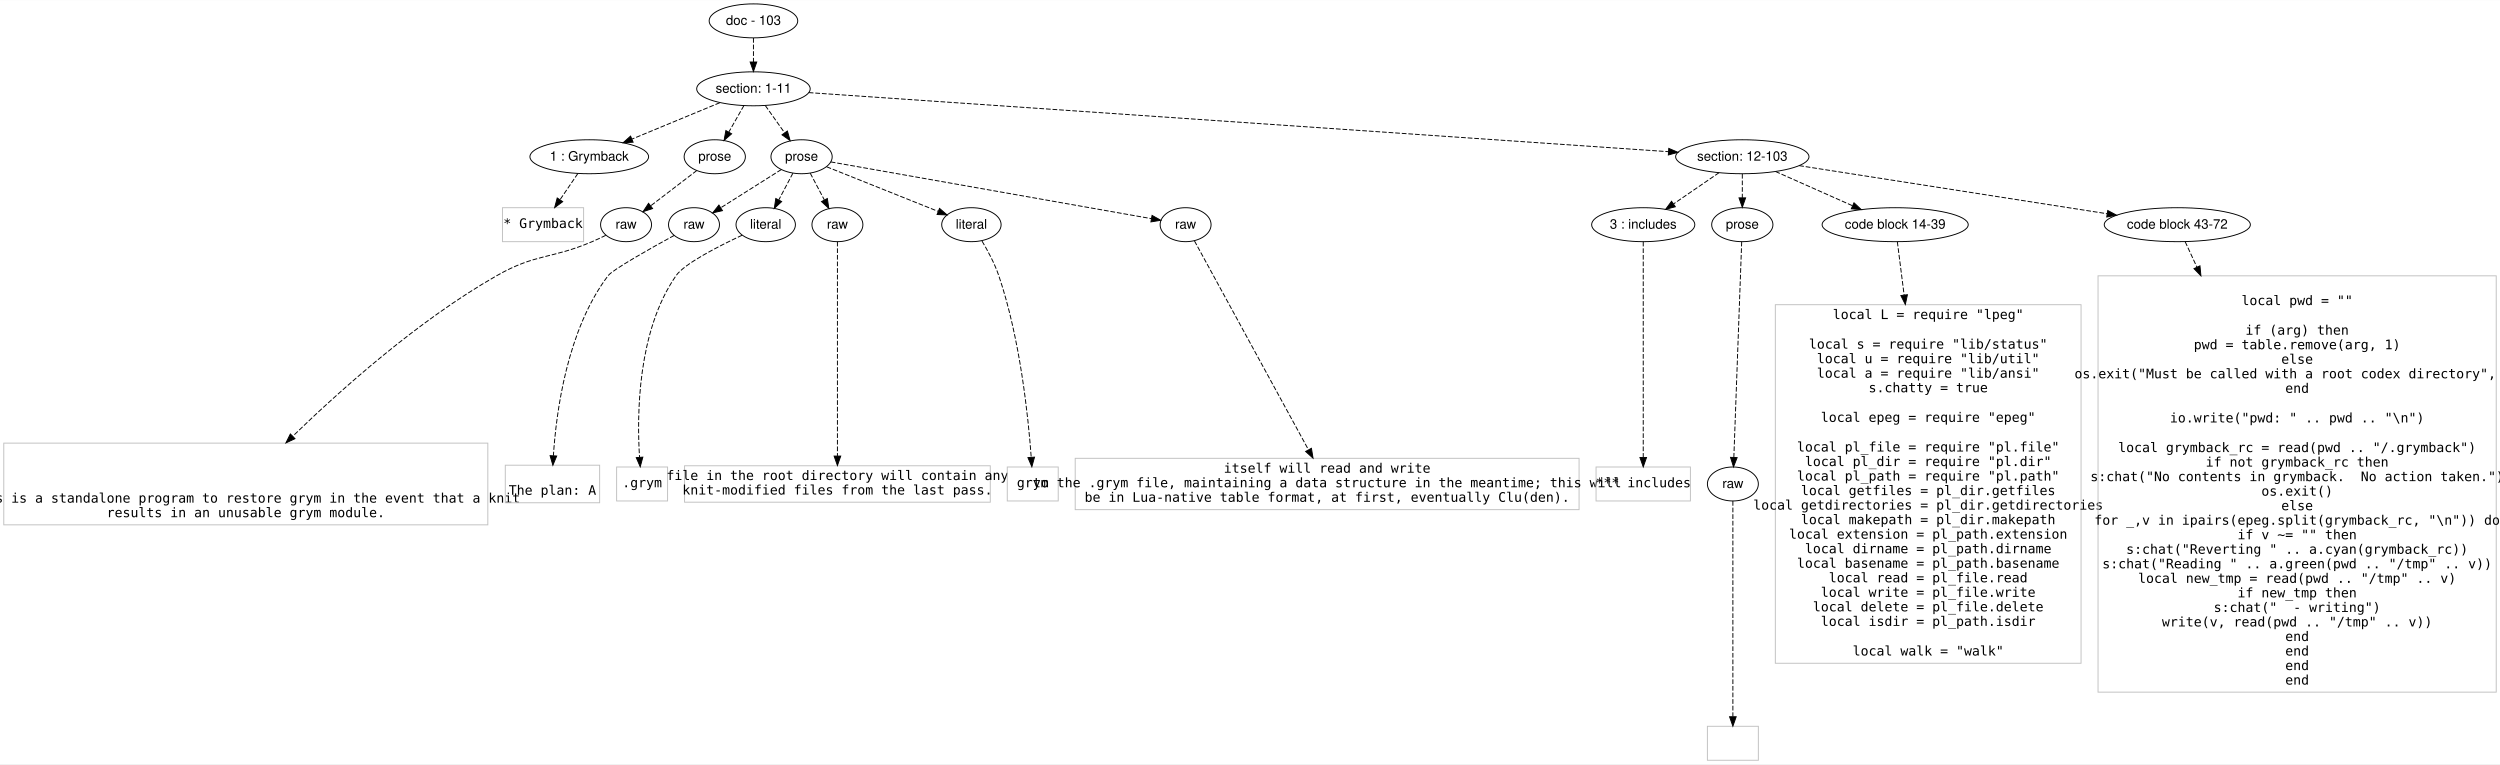
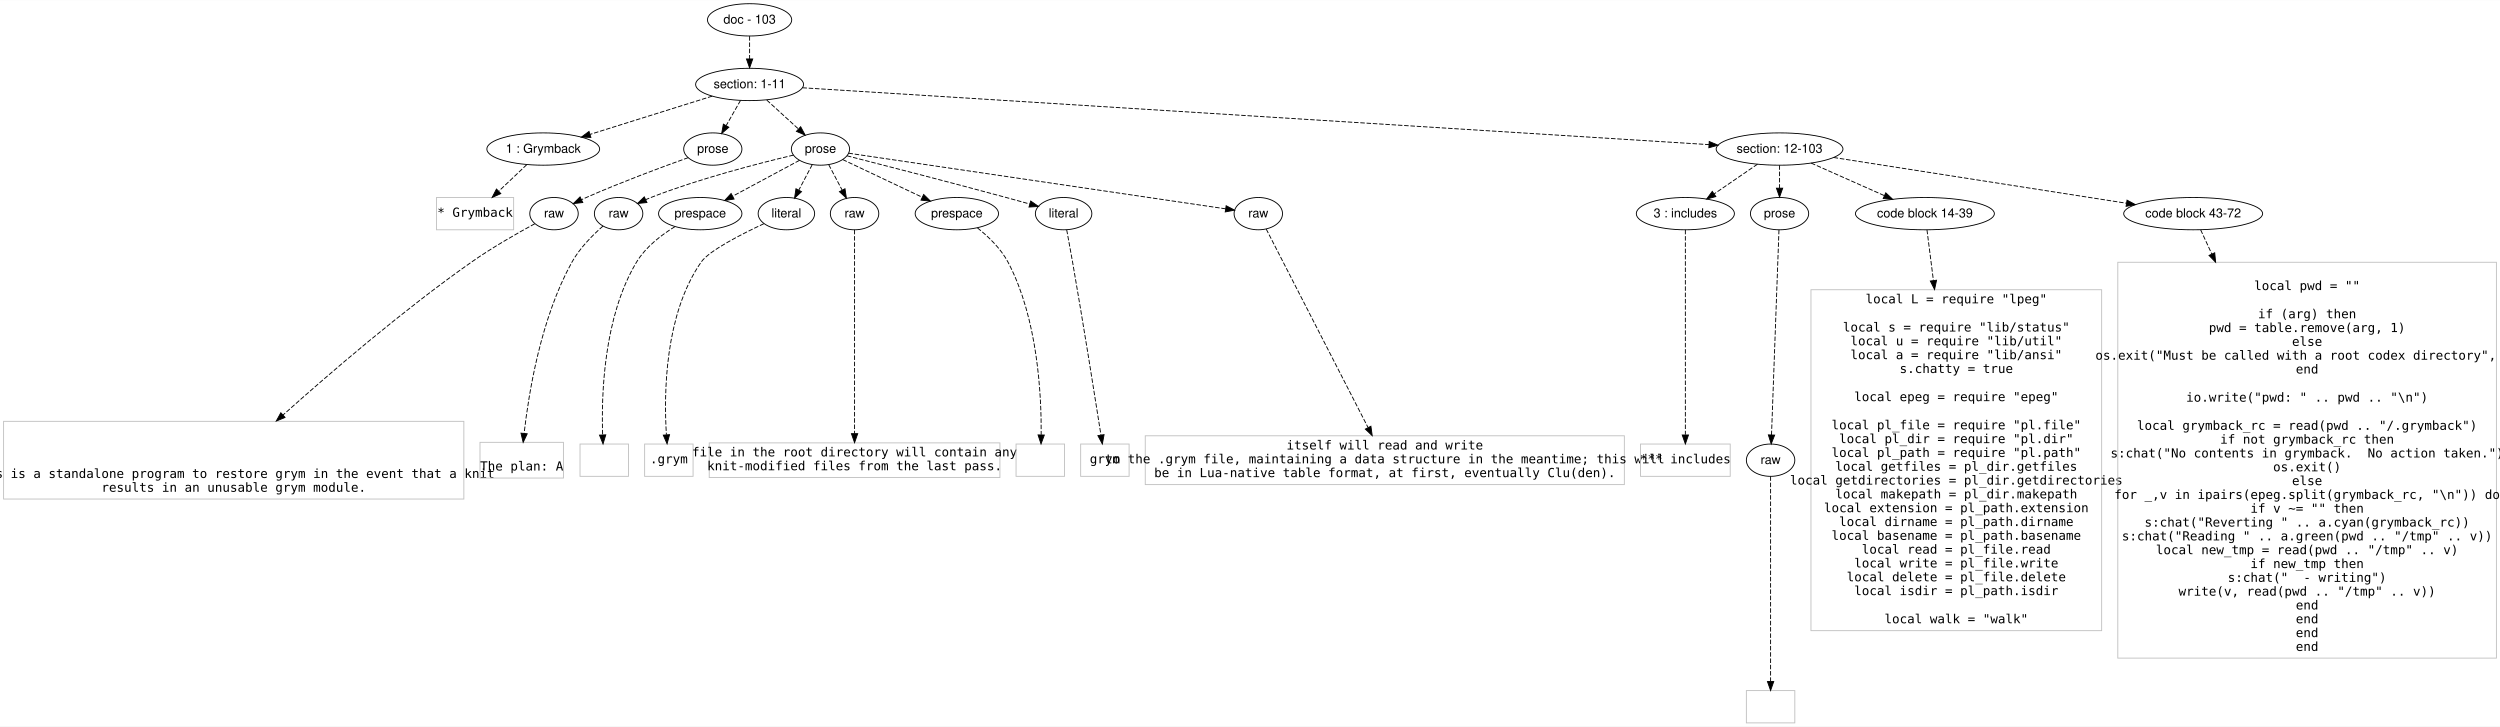
- <svg xmlns="http://www.w3.org/2000/svg" width="2650pt" height="810pt" viewBox="0.00 0.00 2649.50 809.60">
+ <svg xmlns="http://www.w3.org/2000/svg" width="2787pt" height="810pt" viewBox="0.00 0.00 2786.50 809.60">
  <g id="graph0" class="graph" transform="scale(1 1) rotate(0) translate(4 805.6007)">
-     <polygon fill="#ffffff" stroke="transparent" points="-4,4 -4,-805.601 2645.5,-805.601 2645.5,4 -4,4" />
+     <polygon fill="#ffffff" stroke="transparent" points="-4,4 -4,-805.601 2782.5,-805.601 2782.5,4 -4,4" />
    <g id="node1" class="node">
-       <ellipse fill="none" stroke="#000000" cx="794.5" cy="-783.601" rx="46.958" ry="18" />
-       <text text-anchor="middle" x="794.5" y="-779.401" font-family="Helvetica,sans-Serif" font-size="14.00" fill="#000000">doc - 103</text>
+       <ellipse fill="none" stroke="#000000" cx="831.5" cy="-783.601" rx="46.958" ry="18" />
+       <text text-anchor="middle" x="831.5" y="-779.401" font-family="Helvetica,sans-Serif" font-size="14.00" fill="#000000">doc - 103</text>
    </g>
    <g id="node2" class="node">
-       <ellipse fill="none" stroke="#000000" cx="794.5" cy="-711.601" rx="60.178" ry="18" />
-       <text text-anchor="middle" x="794.5" y="-707.401" font-family="Helvetica,sans-Serif" font-size="14.00" fill="#000000">section: 1-11</text>
+       <ellipse fill="none" stroke="#000000" cx="831.5" cy="-711.601" rx="60.178" ry="18" />
+       <text text-anchor="middle" x="831.5" y="-707.401" font-family="Helvetica,sans-Serif" font-size="14.00" fill="#000000">section: 1-11</text>
    </g>
    <g id="edge1" class="edge">
-       <path fill="none" stroke="#000000" stroke-dasharray="5,2" d="M794.5,-765.432C794.5,-757.732 794.5,-748.575 794.5,-740.017" />
-       <polygon fill="#000000" stroke="#000000" points="798,-740.014 794.5,-730.014 791,-740.014 798,-740.014" />
+       <path fill="none" stroke="#000000" stroke-dasharray="5,2" d="M831.5,-765.432C831.5,-757.732 831.5,-748.575 831.5,-740.017" />
+       <polygon fill="#000000" stroke="#000000" points="835,-740.014 831.5,-730.014 828,-740.014 835,-740.014" />
    </g>
    <g id="node3" class="node">
-       <ellipse fill="none" stroke="#000000" cx="620.5" cy="-639.601" rx="62.877" ry="18" />
-       <text text-anchor="middle" x="620.5" y="-635.401" font-family="Helvetica,sans-Serif" font-size="14.00" fill="#000000">1 : Grymback</text>
+       <ellipse fill="none" stroke="#000000" cx="601.5" cy="-639.601" rx="62.877" ry="18" />
+       <text text-anchor="middle" x="601.5" y="-635.401" font-family="Helvetica,sans-Serif" font-size="14.00" fill="#000000">1 : Grymback</text>
    </g>
    <g id="edge2" class="edge">
-       <path fill="none" stroke="#000000" stroke-dasharray="5,2" d="M758.869,-696.857C731.981,-685.731 694.895,-670.385 665.885,-658.381" />
-       <polygon fill="#000000" stroke="#000000" points="666.961,-655.038 656.382,-654.449 664.284,-661.506 666.961,-655.038" />
+       <path fill="none" stroke="#000000" stroke-dasharray="5,2" d="M789.849,-698.562C751.618,-686.594 694.827,-668.816 653.605,-655.912" />
+       <polygon fill="#000000" stroke="#000000" points="654.598,-652.555 644.009,-652.908 652.507,-659.236 654.598,-652.555" />
    </g>
    <g id="node4" class="node">
-       <ellipse fill="none" stroke="#000000" cx="753.5" cy="-639.601" rx="32.459" ry="18" />
-       <text text-anchor="middle" x="753.5" y="-635.401" font-family="Helvetica,sans-Serif" font-size="14.00" fill="#000000">prose</text>
+       <ellipse fill="none" stroke="#000000" cx="790.5" cy="-639.601" rx="32.459" ry="18" />
+       <text text-anchor="middle" x="790.5" y="-635.401" font-family="Helvetica,sans-Serif" font-size="14.00" fill="#000000">prose</text>
    </g>
    <g id="edge3" class="edge">
-       <path fill="none" stroke="#000000" stroke-dasharray="5,2" d="M784.365,-693.803C779.563,-685.37 773.731,-675.129 768.436,-665.83" />
-       <polygon fill="#000000" stroke="#000000" points="771.367,-663.903 763.377,-656.945 765.284,-667.367 771.367,-663.903" />
+       <path fill="none" stroke="#000000" stroke-dasharray="5,2" d="M821.365,-693.803C816.563,-685.37 810.731,-675.129 805.436,-665.83" />
+       <polygon fill="#000000" stroke="#000000" points="808.367,-663.903 800.377,-656.945 802.284,-667.367 808.367,-663.903" />
    </g>
    <g id="node5" class="node">
-       <ellipse fill="none" stroke="#000000" cx="845.5" cy="-639.601" rx="32.459" ry="18" />
-       <text text-anchor="middle" x="845.5" y="-635.401" font-family="Helvetica,sans-Serif" font-size="14.00" fill="#000000">prose</text>
+       <ellipse fill="none" stroke="#000000" cx="910.5" cy="-639.601" rx="32.459" ry="18" />
+       <text text-anchor="middle" x="910.5" y="-635.401" font-family="Helvetica,sans-Serif" font-size="14.00" fill="#000000">prose</text>
    </g>
    <g id="edge4" class="edge">
-       <path fill="none" stroke="#000000" stroke-dasharray="5,2" d="M807.107,-693.803C813.25,-685.131 820.747,-674.546 827.481,-665.04" />
-       <polygon fill="#000000" stroke="#000000" points="830.465,-666.881 833.389,-656.698 824.753,-662.835 830.465,-666.881" />
+       <path fill="none" stroke="#000000" stroke-dasharray="5,2" d="M850.624,-694.172C861.235,-684.5 874.548,-672.367 885.924,-661.999" />
+       <polygon fill="#000000" stroke="#000000" points="888.401,-664.477 893.434,-655.154 883.686,-659.304 888.401,-664.477" />
    </g>
    <g id="node6" class="node">
-       <ellipse fill="none" stroke="#000000" cx="1842.5" cy="-639.601" rx="70.655" ry="18" />
-       <text text-anchor="middle" x="1842.5" y="-635.401" font-family="Helvetica,sans-Serif" font-size="14.00" fill="#000000">section: 12-103</text>
+       <ellipse fill="none" stroke="#000000" cx="1979.5" cy="-639.601" rx="70.655" ry="18" />
+       <text text-anchor="middle" x="1979.5" y="-635.401" font-family="Helvetica,sans-Serif" font-size="14.00" fill="#000000">section: 12-103</text>
    </g>
    <g id="edge5" class="edge">
-       <path fill="none" stroke="#000000" stroke-dasharray="5,2" d="M853.091,-707.575C1030.618,-695.379 1562.714,-658.823 1764.103,-644.987" />
-       <polygon fill="#000000" stroke="#000000" points="1764.568,-648.463 1774.304,-644.286 1764.088,-641.48 1764.568,-648.463" />
+       <path fill="none" stroke="#000000" stroke-dasharray="5,2" d="M890.405,-707.906C1081.462,-695.924 1684.089,-658.128 1900.857,-644.533" />
+       <polygon fill="#000000" stroke="#000000" points="1901.123,-648.023 1910.884,-643.904 1900.685,-641.037 1901.123,-648.023" />
    </g>
    <g id="node7" class="node">
-       <polygon fill="none" stroke="#c0c0c0" points="614.5,-585.601 528.5,-585.601 528.5,-549.601 614.5,-549.601 614.5,-585.601" />
-       <text text-anchor="middle" x="571.5" y="-564.101" font-family="Inconsolata" font-size="14.00" fill="#000000">* Grymback</text>
+       <polygon fill="none" stroke="#c0c0c0" points="568.5,-585.601 482.5,-585.601 482.5,-549.601 568.5,-549.601 568.5,-585.601" />
+       <text text-anchor="middle" x="525.5" y="-564.101" font-family="Inconsolata" font-size="14.00" fill="#000000">* Grymback</text>
    </g>
    <g id="edge6" class="edge">
-       <path fill="none" stroke="#000000" stroke-dasharray="5,2" d="M608.388,-621.803C602.718,-613.472 595.847,-603.376 589.579,-594.166" />
-       <polygon fill="#000000" stroke="#000000" points="592.333,-591.992 583.813,-585.694 586.546,-595.93 592.333,-591.992" />
+       <path fill="none" stroke="#000000" stroke-dasharray="5,2" d="M583.102,-622.172C573.791,-613.35 562.316,-602.479 552.066,-592.768" />
+       <polygon fill="#000000" stroke="#000000" points="554.188,-589.958 544.522,-585.621 549.374,-595.04 554.188,-589.958" />
    </g>
    <g id="node8" class="node">
-       <ellipse fill="none" stroke="#000000" cx="659.5" cy="-567.601" rx="27" ry="18" />
-       <text text-anchor="middle" x="659.5" y="-563.401" font-family="Helvetica,sans-Serif" font-size="14.00" fill="#000000">raw</text>
+       <ellipse fill="none" stroke="#000000" cx="613.5" cy="-567.601" rx="27" ry="18" />
+       <text text-anchor="middle" x="613.5" y="-563.401" font-family="Helvetica,sans-Serif" font-size="14.00" fill="#000000">raw</text>
    </g>
    <g id="edge7" class="edge">
-       <path fill="none" stroke="#000000" stroke-dasharray="5,2" d="M734.478,-625.03C720.446,-614.283 701.183,-599.528 685.696,-587.665" />
-       <polygon fill="#000000" stroke="#000000" points="687.604,-584.719 677.537,-581.417 683.348,-590.276 687.604,-584.719" />
+       <path fill="none" stroke="#000000" stroke-dasharray="5,2" d="M763.15,-630.026C734.506,-619.79 688.366,-602.711 649.5,-585.601 647.725,-584.819 645.912,-583.996 644.09,-583.149" />
+       <polygon fill="#000000" stroke="#000000" points="645.568,-579.976 635.039,-578.799 642.536,-586.285 645.568,-579.976" />
    </g>
    <g id="node10" class="node">
-       <ellipse fill="none" stroke="#000000" cx="731.5" cy="-567.601" rx="27" ry="18" />
-       <text text-anchor="middle" x="731.5" y="-563.401" font-family="Helvetica,sans-Serif" font-size="14.00" fill="#000000">raw</text>
+       <ellipse fill="none" stroke="#000000" cx="685.5" cy="-567.601" rx="27" ry="18" />
+       <text text-anchor="middle" x="685.5" y="-563.401" font-family="Helvetica,sans-Serif" font-size="14.00" fill="#000000">raw</text>
    </g>
    <g id="edge9" class="edge">
-       <path fill="none" stroke="#000000" stroke-dasharray="5,2" d="M824.058,-626.058C805.936,-614.613 779.83,-598.125 759.96,-585.576" />
-       <polygon fill="#000000" stroke="#000000" points="761.644,-582.5 751.321,-580.119 757.907,-588.418 761.644,-582.5" />
+       <path fill="none" stroke="#000000" stroke-dasharray="5,2" d="M880.476,-632.847C842.716,-623.941 776.203,-606.879 721.5,-585.601 719.644,-584.879 717.755,-584.095 715.864,-583.271" />
+       <polygon fill="#000000" stroke="#000000" points="717.068,-579.971 706.525,-578.928 714.116,-586.318 717.068,-579.971" />
    </g>
    <g id="node11" class="node">
-       <ellipse fill="none" stroke="#000000" cx="807.5" cy="-567.601" rx="31.481" ry="18" />
-       <text text-anchor="middle" x="807.5" y="-563.401" font-family="Helvetica,sans-Serif" font-size="14.00" fill="#000000">literal</text>
+       <ellipse fill="none" stroke="#000000" cx="776.5" cy="-567.601" rx="46.474" ry="18" />
+       <text text-anchor="middle" x="776.5" y="-563.401" font-family="Helvetica,sans-Serif" font-size="14.00" fill="#000000">prespace</text>
    </g>
    <g id="edge10" class="edge">
-       <path fill="none" stroke="#000000" stroke-dasharray="5,2" d="M836.301,-622.172C831.82,-613.681 826.338,-603.294 821.363,-593.868" />
-       <polygon fill="#000000" stroke="#000000" points="824.377,-592.08 816.614,-584.869 818.186,-595.347 824.377,-592.08" />
+       <path fill="none" stroke="#000000" stroke-dasharray="5,2" d="M887.159,-627.059C866.638,-616.033 836.438,-599.807 812.77,-587.089" />
+       <polygon fill="#000000" stroke="#000000" points="814.193,-583.881 803.728,-582.231 810.88,-590.047 814.193,-583.881" />
    </g>
    <g id="node12" class="node">
-       <ellipse fill="none" stroke="#000000" cx="883.5" cy="-567.601" rx="27" ry="18" />
-       <text text-anchor="middle" x="883.5" y="-563.401" font-family="Helvetica,sans-Serif" font-size="14.00" fill="#000000">raw</text>
+       <ellipse fill="none" stroke="#000000" cx="872.5" cy="-567.601" rx="31.481" ry="18" />
+       <text text-anchor="middle" x="872.5" y="-563.401" font-family="Helvetica,sans-Serif" font-size="14.00" fill="#000000">literal</text>
    </g>
    <g id="edge11" class="edge">
-       <path fill="none" stroke="#000000" stroke-dasharray="5,2" d="M854.699,-622.172C859.18,-613.681 864.662,-603.294 869.637,-593.868" />
-       <polygon fill="#000000" stroke="#000000" points="872.814,-595.347 874.386,-584.869 866.623,-592.08 872.814,-595.347" />
+       <path fill="none" stroke="#000000" stroke-dasharray="5,2" d="M901.301,-622.172C896.82,-613.681 891.338,-603.294 886.363,-593.868" />
+       <polygon fill="#000000" stroke="#000000" points="889.377,-592.08 881.614,-584.869 883.186,-595.347 889.377,-592.08" />
    </g>
    <g id="node13" class="node">
-       <ellipse fill="none" stroke="#000000" cx="1025.5" cy="-567.601" rx="31.481" ry="18" />
-       <text text-anchor="middle" x="1025.5" y="-563.401" font-family="Helvetica,sans-Serif" font-size="14.00" fill="#000000">literal</text>
+       <ellipse fill="none" stroke="#000000" cx="948.5" cy="-567.601" rx="27" ry="18" />
+       <text text-anchor="middle" x="948.5" y="-563.401" font-family="Helvetica,sans-Serif" font-size="14.00" fill="#000000">raw</text>
    </g>
    <g id="edge12" class="edge">
-       <path fill="none" stroke="#000000" stroke-dasharray="5,2" d="M872.06,-628.977C903.301,-616.48 955.293,-595.683 989.978,-581.809" />
-       <polygon fill="#000000" stroke="#000000" points="991.722,-584.881 999.707,-577.918 989.123,-578.382 991.722,-584.881" />
+       <path fill="none" stroke="#000000" stroke-dasharray="5,2" d="M919.699,-622.172C924.18,-613.681 929.662,-603.294 934.637,-593.868" />
+       <polygon fill="#000000" stroke="#000000" points="937.814,-595.347 939.386,-584.869 931.623,-592.08 937.814,-595.347" />
    </g>
    <g id="node14" class="node">
-       <ellipse fill="none" stroke="#000000" cx="1252.5" cy="-567.601" rx="27" ry="18" />
-       <text text-anchor="middle" x="1252.5" y="-563.401" font-family="Helvetica,sans-Serif" font-size="14.00" fill="#000000">raw</text>
+       <ellipse fill="none" stroke="#000000" cx="1062.5" cy="-567.601" rx="46.474" ry="18" />
+       <text text-anchor="middle" x="1062.5" y="-563.401" font-family="Helvetica,sans-Serif" font-size="14.00" fill="#000000">prespace</text>
    </g>
    <g id="edge13" class="edge">
-       <path fill="none" stroke="#000000" stroke-dasharray="5,2" d="M876.425,-634.13C950.369,-621.049 1137.117,-588.013 1216.211,-574.02" />
-       <polygon fill="#000000" stroke="#000000" points="1216.956,-577.443 1226.193,-572.255 1215.736,-570.55 1216.956,-577.443" />
-     </g>
-     <g id="node20" class="node">
-       <ellipse fill="none" stroke="#000000" cx="1737.5" cy="-567.601" rx="54.685" ry="18" />
-       <text text-anchor="middle" x="1737.5" y="-563.401" font-family="Helvetica,sans-Serif" font-size="14.00" fill="#000000">3 : includes</text>
-     </g>
-     <g id="edge19" class="edge">
-       <path fill="none" stroke="#000000" stroke-dasharray="5,2" d="M1817.882,-622.72C1803.46,-612.83 1785.082,-600.229 1769.541,-589.571" />
-       <polygon fill="#000000" stroke="#000000" points="1771.468,-586.649 1761.241,-583.88 1767.509,-592.422 1771.468,-586.649" />
-     </g>
-     <g id="node21" class="node">
-       <ellipse fill="none" stroke="#000000" cx="1842.5" cy="-567.601" rx="32.459" ry="18" />
-       <text text-anchor="middle" x="1842.5" y="-563.401" font-family="Helvetica,sans-Serif" font-size="14.00" fill="#000000">prose</text>
-     </g>
-     <g id="edge20" class="edge">
-       <path fill="none" stroke="#000000" stroke-dasharray="5,2" d="M1842.5,-621.432C1842.5,-613.732 1842.5,-604.575 1842.5,-596.017" />
-       <polygon fill="#000000" stroke="#000000" points="1846,-596.014 1842.5,-586.014 1839,-596.014 1846,-596.014" />
-     </g>
-     <g id="node22" class="node">
-       <ellipse fill="none" stroke="#000000" cx="2004.5" cy="-567.601" rx="77.421" ry="18" />
-       <text text-anchor="middle" x="2004.5" y="-563.401" font-family="Helvetica,sans-Serif" font-size="14.00" fill="#000000">code block 14-39</text>
-     </g>
-     <g id="edge21" class="edge">
-       <path fill="none" stroke="#000000" stroke-dasharray="5,2" d="M1877.652,-623.978C1901.604,-613.332 1933.531,-599.142 1959.362,-587.662" />
-       <polygon fill="#000000" stroke="#000000" points="1960.86,-590.826 1968.577,-583.567 1958.017,-584.43 1960.86,-590.826" />
-     </g>
-     <g id="node23" class="node">
-       <ellipse fill="none" stroke="#000000" cx="2303.5" cy="-567.601" rx="77.421" ry="18" />
-       <text text-anchor="middle" x="2303.5" y="-563.401" font-family="Helvetica,sans-Serif" font-size="14.00" fill="#000000">code block 43-72</text>
-     </g>
-     <g id="edge22" class="edge">
-       <path fill="none" stroke="#000000" stroke-dasharray="5,2" d="M1902.768,-630.188C1986.632,-617.09 2138.425,-593.383 2229.194,-579.206" />
-       <polygon fill="#000000" stroke="#000000" points="2229.798,-582.654 2239.138,-577.653 2228.718,-575.738 2229.798,-582.654" />
+       <path fill="none" stroke="#000000" stroke-dasharray="5,2" d="M935.26,-627.872C959.294,-616.488 996.125,-599.041 1023.988,-585.843" />
+       <polygon fill="#000000" stroke="#000000" points="1025.523,-588.989 1033.062,-581.545 1022.526,-582.663 1025.523,-588.989" />
+     </g>
+     <g id="node15" class="node">
+       <ellipse fill="none" stroke="#000000" cx="1181.5" cy="-567.601" rx="31.481" ry="18" />
+       <text text-anchor="middle" x="1181.5" y="-563.401" font-family="Helvetica,sans-Serif" font-size="14.00" fill="#000000">literal</text>
+     </g>
+     <g id="edge14" class="edge">
+       <path fill="none" stroke="#000000" stroke-dasharray="5,2" d="M940.027,-632.086C980.229,-621.812 1054.409,-602.7 1117.5,-585.601 1125.987,-583.3 1135.092,-580.775 1143.694,-578.362" />
+       <polygon fill="#000000" stroke="#000000" points="1144.817,-581.682 1153.494,-575.602 1142.919,-574.944 1144.817,-581.682" />
+     </g>
+     <g id="node16" class="node">
+       <ellipse fill="none" stroke="#000000" cx="1398.5" cy="-567.601" rx="27" ry="18" />
+       <text text-anchor="middle" x="1398.5" y="-563.401" font-family="Helvetica,sans-Serif" font-size="14.00" fill="#000000">raw</text>
+     </g>
+     <g id="edge15" class="edge">
+       <path fill="none" stroke="#000000" stroke-dasharray="5,2" d="M941.769,-634.987C1028.16,-622.241 1269.804,-586.589 1362.066,-572.976" />
+       <polygon fill="#000000" stroke="#000000" points="1362.668,-576.425 1372.05,-571.503 1361.646,-569.5 1362.668,-576.425" />
+     </g>
+     <g id="node24" class="node">
+       <ellipse fill="none" stroke="#000000" cx="1874.5" cy="-567.601" rx="54.685" ry="18" />
+       <text text-anchor="middle" x="1874.5" y="-563.401" font-family="Helvetica,sans-Serif" font-size="14.00" fill="#000000">3 : includes</text>
+     </g>
+     <g id="edge23" class="edge">
+       <path fill="none" stroke="#000000" stroke-dasharray="5,2" d="M1954.882,-622.72C1940.46,-612.83 1922.082,-600.229 1906.541,-589.571" />
+       <polygon fill="#000000" stroke="#000000" points="1908.468,-586.649 1898.241,-583.88 1904.509,-592.422 1908.468,-586.649" />
+     </g>
+     <g id="node25" class="node">
+       <ellipse fill="none" stroke="#000000" cx="1979.5" cy="-567.601" rx="32.459" ry="18" />
+       <text text-anchor="middle" x="1979.5" y="-563.401" font-family="Helvetica,sans-Serif" font-size="14.00" fill="#000000">prose</text>
+     </g>
+     <g id="edge24" class="edge">
+       <path fill="none" stroke="#000000" stroke-dasharray="5,2" d="M1979.5,-621.432C1979.5,-613.732 1979.5,-604.575 1979.5,-596.017" />
+       <polygon fill="#000000" stroke="#000000" points="1983,-596.014 1979.5,-586.014 1976,-596.014 1983,-596.014" />
+     </g>
+     <g id="node26" class="node">
+       <ellipse fill="none" stroke="#000000" cx="2141.5" cy="-567.601" rx="77.421" ry="18" />
+       <text text-anchor="middle" x="2141.5" y="-563.401" font-family="Helvetica,sans-Serif" font-size="14.00" fill="#000000">code block 14-39</text>
+     </g>
+     <g id="edge25" class="edge">
+       <path fill="none" stroke="#000000" stroke-dasharray="5,2" d="M2014.652,-623.978C2038.604,-613.332 2070.531,-599.142 2096.362,-587.662" />
+       <polygon fill="#000000" stroke="#000000" points="2097.86,-590.826 2105.577,-583.567 2095.017,-584.43 2097.86,-590.826" />
+     </g>
+     <g id="node27" class="node">
+       <ellipse fill="none" stroke="#000000" cx="2440.5" cy="-567.601" rx="77.421" ry="18" />
+       <text text-anchor="middle" x="2440.5" y="-563.401" font-family="Helvetica,sans-Serif" font-size="14.00" fill="#000000">code block 43-72</text>
+     </g>
+     <g id="edge26" class="edge">
+       <path fill="none" stroke="#000000" stroke-dasharray="5,2" d="M2039.768,-630.188C2123.632,-617.09 2275.425,-593.383 2366.194,-579.206" />
+       <polygon fill="#000000" stroke="#000000" points="2366.798,-582.654 2376.138,-577.653 2365.718,-575.738 2366.798,-582.654" />
    </g>
    <g id="node9" class="node">
      <polygon fill="none" stroke="#c0c0c0" points="513,-336.101 0,-336.101 0,-249.5 513,-249.5 513,-336.101" />
      <text text-anchor="middle" x="256.5" y="-273" font-family="Inconsolata" font-size="14.00" fill="#000000">  This is a standalone program to restore grym in the event that a knit</text>
      <text text-anchor="middle" x="256.5" y="-257.6" font-family="Inconsolata" font-size="14.00" fill="#000000">results in an unusable grym module.</text>
    </g>
    <g id="edge8" class="edge">
-       <path fill="none" stroke="#000000" stroke-dasharray="5,2" d="M637.998,-556.318C633.271,-553.988 628.257,-551.629 623.5,-549.601 579.663,-530.91 563.913,-537.181 522.5,-513.601 439.483,-466.332 356.867,-392.484 306.247,-343.382" />
-       <polygon fill="#000000" stroke="#000000" points="308.615,-340.803 299.014,-336.323 303.726,-345.813 308.615,-340.803" />
-     </g>
-     <g id="node15" class="node">
-       <polygon fill="none" stroke="#c0c0c0" points="631.5,-312.702 531.5,-312.702 531.5,-272.898 631.5,-272.898 631.5,-312.702" />
-       <text text-anchor="middle" x="581.5" y="-281.3" font-family="Inconsolata" font-size="14.00" fill="#000000">The plan: A </text>
-     </g>
-     <g id="edge14" class="edge">
-       <path fill="none" stroke="#000000" stroke-dasharray="5,2" d="M710.518,-556.25C685.168,-542.369 645.297,-519.935 640.5,-513.601 596.811,-455.912 585.427,-368.356 582.492,-322.767" />
-       <polygon fill="#000000" stroke="#000000" points="585.98,-322.442 581.937,-312.649 578.99,-322.826 585.98,-322.442" />
-     </g>
-     <g id="node16" class="node">
-       <polygon fill="none" stroke="#c0c0c0" points="703.5,-310.8 649.5,-310.8 649.5,-274.8 703.5,-274.8 703.5,-310.8" />
-       <text text-anchor="middle" x="676.5" y="-289.3" font-family="Inconsolata" font-size="14.00" fill="#000000">.grym</text>
-     </g>
-     <g id="edge15" class="edge">
-       <path fill="none" stroke="#000000" stroke-dasharray="5,2" d="M782.492,-556.424C757.429,-544.715 721.329,-526.294 712.5,-513.601 671.624,-454.837 670.945,-366.243 673.771,-321.228" />
-       <polygon fill="#000000" stroke="#000000" points="677.278,-321.253 674.521,-311.023 670.297,-320.74 677.278,-321.253" />
+       <path fill="none" stroke="#000000" stroke-dasharray="5,2" d="M592.063,-556.324C573.015,-546.002 544.681,-529.897 521.5,-513.601 445.156,-459.933 363.56,-389.784 311.397,-343.107" />
+       <polygon fill="#000000" stroke="#000000" points="313.699,-340.47 303.918,-336.396 309.023,-345.68 313.699,-340.47" />
    </g>
    <g id="node17" class="node">
-       <polygon fill="none" stroke="#c0c0c0" points="1045.5,-312.101 721.5,-312.101 721.5,-273.5 1045.5,-273.5 1045.5,-312.101" />
-       <text text-anchor="middle" x="883.5" y="-297" font-family="Inconsolata" font-size="14.00" fill="#000000"> file in the root directory will contain any</text>
-       <text text-anchor="middle" x="883.5" y="-281.6" font-family="Inconsolata" font-size="14.00" fill="#000000">knit-modified files from the last pass.  </text>
+       <polygon fill="none" stroke="#c0c0c0" points="624,-312.702 531,-312.702 531,-272.898 624,-272.898 624,-312.702" />
+       <text text-anchor="middle" x="577.5" y="-281.3" font-family="Inconsolata" font-size="14.00" fill="#000000">The plan: A</text>
    </g>
    <g id="edge16" class="edge">
-       <path fill="none" stroke="#000000" stroke-dasharray="5,2" d="M883.5,-549.57C883.5,-503.242 883.5,-379.675 883.5,-322.538" />
-       <polygon fill="#000000" stroke="#000000" points="887,-322.357 883.5,-312.357 880,-322.357 887,-322.357" />
+       <path fill="none" stroke="#000000" stroke-dasharray="5,2" d="M668.104,-553.764C656.657,-543.764 642.228,-529.298 633.5,-513.601 598.79,-451.176 585.183,-366.933 580.179,-322.729" />
+       <polygon fill="#000000" stroke="#000000" points="583.645,-322.221 579.109,-312.646 576.684,-322.959 583.645,-322.221" />
    </g>
    <g id="node18" class="node">
-       <polygon fill="none" stroke="#c0c0c0" points="1117.5,-310.8 1063.5,-310.8 1063.5,-274.8 1117.5,-274.8 1117.5,-310.8" />
-       <text text-anchor="middle" x="1090.5" y="-289.3" font-family="Inconsolata" font-size="14.00" fill="#000000">grym</text>
+       <polygon fill="none" stroke="#c0c0c0" points="696.5,-310.8 642.5,-310.8 642.5,-274.8 696.5,-274.8 696.5,-310.8" />
+       <text text-anchor="middle" x="669.5" y="-289.3" font-family="Inconsolata" font-size="14.00" fill="#000000"> </text>
    </g>
    <g id="edge17" class="edge">
-       <path fill="none" stroke="#000000" stroke-dasharray="5,2" d="M1036.716,-550.274C1042.872,-539.999 1050.122,-526.499 1054.5,-513.601 1077.124,-446.949 1085.757,-364.013 1088.871,-321.25" />
-       <polygon fill="#000000" stroke="#000000" points="1092.379,-321.247 1089.564,-311.033 1085.395,-320.773 1092.379,-321.247" />
+       <path fill="none" stroke="#000000" stroke-dasharray="5,2" d="M748.301,-553.126C733.183,-543.88 715.63,-530.459 705.5,-513.601 668.722,-452.398 666.201,-365.229 667.702,-320.951" />
+       <polygon fill="#000000" stroke="#000000" points="671.201,-321.054 668.139,-310.912 664.207,-320.75 671.201,-321.054" />
    </g>
    <g id="node19" class="node">
-       <polygon fill="none" stroke="#c0c0c0" points="1669.5,-320.001 1135.5,-320.001 1135.5,-265.6 1669.5,-265.6 1669.5,-320.001" />
-       <text text-anchor="middle" x="1402.5" y="-304.7" font-family="Inconsolata" font-size="14.00" fill="#000000"> itself will read and write</text>
-       <text text-anchor="middle" x="1402.5" y="-289.3" font-family="Inconsolata" font-size="14.00" fill="#000000">to the .grym file, maintaining a data structure in the meantime; this will</text>
-       <text text-anchor="middle" x="1402.5" y="-273.9" font-family="Inconsolata" font-size="14.00" fill="#000000">be in Lua-native table format, at first, eventually Clu(den).</text>
+       <polygon fill="none" stroke="#c0c0c0" points="768.5,-310.8 714.5,-310.8 714.5,-274.8 768.5,-274.8 768.5,-310.8" />
+       <text text-anchor="middle" x="741.5" y="-289.3" font-family="Inconsolata" font-size="14.00" fill="#000000">.grym</text>
    </g>
    <g id="edge18" class="edge">
-       <path fill="none" stroke="#000000" stroke-dasharray="5,2" d="M1261.883,-550.411C1285.87,-506.466 1349.842,-389.269 1382.586,-329.282" />
-       <polygon fill="#000000" stroke="#000000" points="1385.843,-330.62 1387.563,-320.166 1379.699,-327.266 1385.843,-330.62" />
-     </g>
-     <g id="node24" class="node">
-       <polygon fill="none" stroke="#c0c0c0" points="1787.5,-310.8 1687.5,-310.8 1687.5,-274.8 1787.5,-274.8 1787.5,-310.8" />
-       <text text-anchor="middle" x="1737.5" y="-289.3" font-family="Inconsolata" font-size="14.00" fill="#000000">*** includes</text>
-     </g>
-     <g id="edge23" class="edge">
-       <path fill="none" stroke="#000000" stroke-dasharray="5,2" d="M1737.5,-549.57C1737.5,-502.89 1737.5,-377.796 1737.5,-321.249" />
-       <polygon fill="#000000" stroke="#000000" points="1741,-320.897 1737.5,-310.897 1734,-320.897 1741,-320.897" />
-     </g>
-     <g id="node25" class="node">
-       <ellipse fill="none" stroke="#000000" cx="1832.5" cy="-292.8" rx="27" ry="18" />
-       <text text-anchor="middle" x="1832.5" y="-288.6" font-family="Helvetica,sans-Serif" font-size="14.00" fill="#000000">raw</text>
-     </g>
-     <g id="edge24" class="edge">
-       <path fill="none" stroke="#000000" stroke-dasharray="5,2" d="M1841.844,-549.57C1840.142,-502.793 1835.574,-377.275 1833.522,-320.897" />
-       <polygon fill="#000000" stroke="#000000" points="1837.02,-320.763 1833.159,-310.897 1830.025,-321.018 1837.02,-320.763" />
-     </g>
-     <g id="node27" class="node">
-       <polygon fill="none" stroke="#c0c0c0" points="2201.5,-482.801 1877.5,-482.801 1877.5,-102.8 2201.5,-102.8 2201.5,-482.801" />
-       <text text-anchor="middle" x="2039.5" y="-467.601" font-family="Inconsolata" font-size="14.00" fill="#000000">local L = require "lpeg"</text>
-       <text text-anchor="middle" x="2039.5" y="-436.201" font-family="Inconsolata" font-size="14.00" fill="#000000">local s = require "lib/status"</text>
-       <text text-anchor="middle" x="2039.5" y="-420.801" font-family="Inconsolata" font-size="14.00" fill="#000000">local u = require "lib/util"</text>
-       <text text-anchor="middle" x="2039.5" y="-405.401" font-family="Inconsolata" font-size="14.00" fill="#000000">local a = require "lib/ansi"</text>
-       <text text-anchor="middle" x="2039.5" y="-390.001" font-family="Inconsolata" font-size="14.00" fill="#000000">s.chatty = true</text>
-       <text text-anchor="middle" x="2039.5" y="-358.601" font-family="Inconsolata" font-size="14.00" fill="#000000">local epeg = require "epeg"</text>
-       <text text-anchor="middle" x="2039.5" y="-327.2" font-family="Inconsolata" font-size="14.00" fill="#000000">local pl_file = require "pl.file"</text>
-       <text text-anchor="middle" x="2039.5" y="-311.8" font-family="Inconsolata" font-size="14.00" fill="#000000">local pl_dir = require "pl.dir"</text>
-       <text text-anchor="middle" x="2039.5" y="-296.4" font-family="Inconsolata" font-size="14.00" fill="#000000">local pl_path = require "pl.path"</text>
-       <text text-anchor="middle" x="2039.5" y="-281" font-family="Inconsolata" font-size="14.00" fill="#000000">local getfiles = pl_dir.getfiles</text>
-       <text text-anchor="middle" x="2039.5" y="-265.6" font-family="Inconsolata" font-size="14.00" fill="#000000">local getdirectories = pl_dir.getdirectories</text>
-       <text text-anchor="middle" x="2039.5" y="-250.2" font-family="Inconsolata" font-size="14.00" fill="#000000">local makepath = pl_dir.makepath</text>
-       <text text-anchor="middle" x="2039.5" y="-234.8" font-family="Inconsolata" font-size="14.00" fill="#000000">local extension = pl_path.extension</text>
-       <text text-anchor="middle" x="2039.5" y="-219.4" font-family="Inconsolata" font-size="14.00" fill="#000000">local dirname = pl_path.dirname</text>
-       <text text-anchor="middle" x="2039.5" y="-204" font-family="Inconsolata" font-size="14.00" fill="#000000">local basename = pl_path.basename</text>
-       <text text-anchor="middle" x="2039.5" y="-188.6" font-family="Inconsolata" font-size="14.00" fill="#000000">local read = pl_file.read</text>
-       <text text-anchor="middle" x="2039.5" y="-173.2" font-family="Inconsolata" font-size="14.00" fill="#000000">local write = pl_file.write</text>
-       <text text-anchor="middle" x="2039.5" y="-157.8" font-family="Inconsolata" font-size="14.00" fill="#000000">local delete = pl_file.delete</text>
-       <text text-anchor="middle" x="2039.5" y="-142.4" font-family="Inconsolata" font-size="14.00" fill="#000000">local isdir = pl_path.isdir</text>
-       <text text-anchor="middle" x="2039.5" y="-111" font-family="Inconsolata" font-size="14.00" fill="#000000">local walk = "walk"</text>
-     </g>
-     <g id="edge26" class="edge">
-       <path fill="none" stroke="#000000" stroke-dasharray="5,2" d="M2006.796,-549.57C2008.513,-536.092 2011.062,-516.078 2013.994,-493.063" />
-       <polygon fill="#000000" stroke="#000000" points="2017.48,-493.389 2015.272,-483.026 2010.536,-492.504 2017.48,-493.389" />
+       <path fill="none" stroke="#000000" stroke-dasharray="5,2" d="M847.492,-556.424C822.429,-544.715 786.329,-526.294 777.5,-513.601 736.624,-454.837 735.945,-366.243 738.771,-321.228" />
+       <polygon fill="#000000" stroke="#000000" points="742.278,-321.253 739.521,-311.023 735.297,-320.74 742.278,-321.253" />
+     </g>
+     <g id="node20" class="node">
+       <polygon fill="none" stroke="#c0c0c0" points="1110.5,-312.101 786.5,-312.101 786.5,-273.5 1110.5,-273.5 1110.5,-312.101" />
+       <text text-anchor="middle" x="948.5" y="-297" font-family="Inconsolata" font-size="14.00" fill="#000000"> file in the root directory will contain any</text>
+       <text text-anchor="middle" x="948.5" y="-281.6" font-family="Inconsolata" font-size="14.00" fill="#000000">knit-modified files from the last pass. </text>
+     </g>
+     <g id="edge19" class="edge">
+       <path fill="none" stroke="#000000" stroke-dasharray="5,2" d="M948.5,-549.57C948.5,-503.242 948.5,-379.675 948.5,-322.538" />
+       <polygon fill="#000000" stroke="#000000" points="952,-322.357 948.5,-312.357 945,-322.357 952,-322.357" />
+     </g>
+     <g id="node21" class="node">
+       <polygon fill="none" stroke="#c0c0c0" points="1182.5,-310.8 1128.5,-310.8 1128.5,-274.8 1182.5,-274.8 1182.5,-310.8" />
+       <text text-anchor="middle" x="1155.5" y="-289.3" font-family="Inconsolata" font-size="14.00" fill="#000000"> </text>
+     </g>
+     <g id="edge20" class="edge">
+       <path fill="none" stroke="#000000" stroke-dasharray="5,2" d="M1085.449,-551.711C1097.528,-542.098 1111.462,-528.779 1119.5,-513.601 1152.762,-450.791 1156.866,-364.956 1156.502,-321.106" />
+       <polygon fill="#000000" stroke="#000000" points="1159.998,-320.841 1156.328,-310.902 1152.999,-320.961 1159.998,-320.841" />
+     </g>
+     <g id="node22" class="node">
+       <polygon fill="none" stroke="#c0c0c0" points="1254.5,-310.8 1200.5,-310.8 1200.5,-274.8 1254.5,-274.8 1254.5,-310.8" />
+       <text text-anchor="middle" x="1227.5" y="-289.3" font-family="Inconsolata" font-size="14.00" fill="#000000">grym</text>
+     </g>
+     <g id="edge21" class="edge">
+       <path fill="none" stroke="#000000" stroke-dasharray="5,2" d="M1184.93,-549.618C1186.907,-539.124 1189.407,-525.624 1191.5,-513.601 1203.542,-444.433 1216.527,-362.856 1223.12,-320.881" />
+       <polygon fill="#000000" stroke="#000000" points="1226.601,-321.275 1224.691,-310.854 1219.685,-320.191 1226.601,-321.275" />
+     </g>
+     <g id="node23" class="node">
+       <polygon fill="none" stroke="#c0c0c0" points="1806.5,-320.001 1272.5,-320.001 1272.5,-265.6 1806.5,-265.6 1806.5,-320.001" />
+       <text text-anchor="middle" x="1539.5" y="-304.7" font-family="Inconsolata" font-size="14.00" fill="#000000"> itself will read and write</text>
+       <text text-anchor="middle" x="1539.5" y="-289.3" font-family="Inconsolata" font-size="14.00" fill="#000000">to the .grym file, maintaining a data structure in the meantime; this will</text>
+       <text text-anchor="middle" x="1539.5" y="-273.9" font-family="Inconsolata" font-size="14.00" fill="#000000">be in Lua-native table format, at first, eventually Clu(den).</text>
+     </g>
+     <g id="edge22" class="edge">
+       <path fill="none" stroke="#000000" stroke-dasharray="5,2" d="M1407.32,-550.411C1429.868,-506.466 1490.002,-389.269 1520.781,-329.282" />
+       <polygon fill="#000000" stroke="#000000" points="1524.008,-330.661 1525.459,-320.166 1517.78,-327.465 1524.008,-330.661" />
    </g>
    <g id="node28" class="node">
-       <polygon fill="none" stroke="#c0c0c0" points="2641.5,-513.401 2219.5,-513.401 2219.5,-72.199 2641.5,-72.199 2641.5,-513.401" />
-       <text text-anchor="middle" x="2430.5" y="-482.401" font-family="Inconsolata" font-size="14.00" fill="#000000">local pwd = ""</text>
-       <text text-anchor="middle" x="2430.5" y="-451.001" font-family="Inconsolata" font-size="14.00" fill="#000000">if (arg) then</text>
-       <text text-anchor="middle" x="2430.5" y="-435.601" font-family="Inconsolata" font-size="14.00" fill="#000000">  pwd = table.remove(arg, 1)</text>
-       <text text-anchor="middle" x="2430.5" y="-420.201" font-family="Inconsolata" font-size="14.00" fill="#000000">else</text>
-       <text text-anchor="middle" x="2430.5" y="-404.801" font-family="Inconsolata" font-size="14.00" fill="#000000">  os.exit("Must be called with a root codex directory", 1)</text>
-       <text text-anchor="middle" x="2430.5" y="-389.401" font-family="Inconsolata" font-size="14.00" fill="#000000">end</text>
-       <text text-anchor="middle" x="2430.5" y="-358.001" font-family="Inconsolata" font-size="14.00" fill="#000000">io.write("pwd: " .. pwd .. "\n")</text>
-       <text text-anchor="middle" x="2430.5" y="-326.601" font-family="Inconsolata" font-size="14.00" fill="#000000">local grymback_rc = read(pwd .. "/.grymback")</text>
-       <text text-anchor="middle" x="2430.5" y="-311.2" font-family="Inconsolata" font-size="14.00" fill="#000000">if not grymback_rc then</text>
-       <text text-anchor="middle" x="2430.5" y="-295.8" font-family="Inconsolata" font-size="14.00" fill="#000000">  s:chat("No contents in grymback.  No action taken.")</text>
-       <text text-anchor="middle" x="2430.5" y="-280.4" font-family="Inconsolata" font-size="14.00" fill="#000000">  os.exit()</text>
-       <text text-anchor="middle" x="2430.5" y="-265" font-family="Inconsolata" font-size="14.00" fill="#000000">else</text>
-       <text text-anchor="middle" x="2430.5" y="-249.6" font-family="Inconsolata" font-size="14.00" fill="#000000">  for _,v in ipairs(epeg.split(grymback_rc, "\n")) do</text>
-       <text text-anchor="middle" x="2430.5" y="-234.2" font-family="Inconsolata" font-size="14.00" fill="#000000">    if v ~= "" then</text>
-       <text text-anchor="middle" x="2430.5" y="-218.8" font-family="Inconsolata" font-size="14.00" fill="#000000">      s:chat("Reverting " .. a.cyan(grymback_rc))</text>
-       <text text-anchor="middle" x="2430.5" y="-203.4" font-family="Inconsolata" font-size="14.00" fill="#000000">      s:chat("Reading " .. a.green(pwd .. "/tmp" .. v))</text>
-       <text text-anchor="middle" x="2430.5" y="-188" font-family="Inconsolata" font-size="14.00" fill="#000000">      local new_tmp = read(pwd .. "/tmp" .. v)</text>
-       <text text-anchor="middle" x="2430.5" y="-172.6" font-family="Inconsolata" font-size="14.00" fill="#000000">      if new_tmp then</text>
-       <text text-anchor="middle" x="2430.5" y="-157.2" font-family="Inconsolata" font-size="14.00" fill="#000000">        s:chat("  - writing")</text>
-       <text text-anchor="middle" x="2430.5" y="-141.8" font-family="Inconsolata" font-size="14.00" fill="#000000">        write(v, read(pwd .. "/tmp" .. v))</text>
-       <text text-anchor="middle" x="2430.5" y="-126.4" font-family="Inconsolata" font-size="14.00" fill="#000000">      end</text>
-       <text text-anchor="middle" x="2430.5" y="-111" font-family="Inconsolata" font-size="14.00" fill="#000000">    end</text>
-       <text text-anchor="middle" x="2430.5" y="-95.6" font-family="Inconsolata" font-size="14.00" fill="#000000">  end</text>
-       <text text-anchor="middle" x="2430.5" y="-80.2" font-family="Inconsolata" font-size="14.00" fill="#000000">end</text>
+       <polygon fill="none" stroke="#c0c0c0" points="1924.5,-310.8 1824.5,-310.8 1824.5,-274.8 1924.5,-274.8 1924.5,-310.8" />
+       <text text-anchor="middle" x="1874.5" y="-289.3" font-family="Inconsolata" font-size="14.00" fill="#000000">*** includes</text>
    </g>
    <g id="edge27" class="edge">
-       <path fill="none" stroke="#000000" stroke-dasharray="5,2" d="M2311.833,-549.57C2315.196,-542.294 2319.439,-533.112 2324.305,-522.582" />
-       <polygon fill="#000000" stroke="#000000" points="2327.516,-523.978 2328.534,-513.432 2321.162,-521.041 2327.516,-523.978" />
-     </g>
-     <g id="node26" class="node">
-       <polygon fill="none" stroke="#c0c0c0" points="1859.5,-36 1805.5,-36 1805.5,0 1859.5,0 1859.5,-36" />
-     </g>
-     <g id="edge25" class="edge">
-       <path fill="none" stroke="#000000" stroke-dasharray="5,2" d="M1832.5,-274.77C1832.5,-228.09 1832.5,-102.996 1832.5,-46.449" />
-       <polygon fill="#000000" stroke="#000000" points="1836,-46.097 1832.5,-36.097 1829,-46.097 1836,-46.097" />
+       <path fill="none" stroke="#000000" stroke-dasharray="5,2" d="M1874.5,-549.57C1874.5,-502.89 1874.5,-377.796 1874.5,-321.249" />
+       <polygon fill="#000000" stroke="#000000" points="1878,-320.897 1874.5,-310.897 1871,-320.897 1878,-320.897" />
+     </g>
+     <g id="node29" class="node">
+       <ellipse fill="none" stroke="#000000" cx="1969.5" cy="-292.8" rx="27" ry="18" />
+       <text text-anchor="middle" x="1969.5" y="-288.6" font-family="Helvetica,sans-Serif" font-size="14.00" fill="#000000">raw</text>
+     </g>
+     <g id="edge28" class="edge">
+       <path fill="none" stroke="#000000" stroke-dasharray="5,2" d="M1978.844,-549.57C1977.142,-502.793 1972.574,-377.275 1970.522,-320.897" />
+       <polygon fill="#000000" stroke="#000000" points="1974.02,-320.763 1970.159,-310.897 1967.025,-321.018 1974.02,-320.763" />
+     </g>
+     <g id="node31" class="node">
+       <polygon fill="none" stroke="#c0c0c0" points="2338.5,-482.801 2014.5,-482.801 2014.5,-102.8 2338.5,-102.8 2338.5,-482.801" />
+       <text text-anchor="middle" x="2176.5" y="-467.601" font-family="Inconsolata" font-size="14.00" fill="#000000">local L = require "lpeg"</text>
+       <text text-anchor="middle" x="2176.5" y="-436.201" font-family="Inconsolata" font-size="14.00" fill="#000000">local s = require "lib/status"</text>
+       <text text-anchor="middle" x="2176.5" y="-420.801" font-family="Inconsolata" font-size="14.00" fill="#000000">local u = require "lib/util"</text>
+       <text text-anchor="middle" x="2176.5" y="-405.401" font-family="Inconsolata" font-size="14.00" fill="#000000">local a = require "lib/ansi"</text>
+       <text text-anchor="middle" x="2176.5" y="-390.001" font-family="Inconsolata" font-size="14.00" fill="#000000">s.chatty = true</text>
+       <text text-anchor="middle" x="2176.5" y="-358.601" font-family="Inconsolata" font-size="14.00" fill="#000000">local epeg = require "epeg"</text>
+       <text text-anchor="middle" x="2176.5" y="-327.2" font-family="Inconsolata" font-size="14.00" fill="#000000">local pl_file = require "pl.file"</text>
+       <text text-anchor="middle" x="2176.5" y="-311.8" font-family="Inconsolata" font-size="14.00" fill="#000000">local pl_dir = require "pl.dir"</text>
+       <text text-anchor="middle" x="2176.5" y="-296.4" font-family="Inconsolata" font-size="14.00" fill="#000000">local pl_path = require "pl.path"</text>
+       <text text-anchor="middle" x="2176.5" y="-281" font-family="Inconsolata" font-size="14.00" fill="#000000">local getfiles = pl_dir.getfiles</text>
+       <text text-anchor="middle" x="2176.5" y="-265.6" font-family="Inconsolata" font-size="14.00" fill="#000000">local getdirectories = pl_dir.getdirectories</text>
+       <text text-anchor="middle" x="2176.5" y="-250.2" font-family="Inconsolata" font-size="14.00" fill="#000000">local makepath = pl_dir.makepath</text>
+       <text text-anchor="middle" x="2176.5" y="-234.8" font-family="Inconsolata" font-size="14.00" fill="#000000">local extension = pl_path.extension</text>
+       <text text-anchor="middle" x="2176.5" y="-219.4" font-family="Inconsolata" font-size="14.00" fill="#000000">local dirname = pl_path.dirname</text>
+       <text text-anchor="middle" x="2176.5" y="-204" font-family="Inconsolata" font-size="14.00" fill="#000000">local basename = pl_path.basename</text>
+       <text text-anchor="middle" x="2176.5" y="-188.6" font-family="Inconsolata" font-size="14.00" fill="#000000">local read = pl_file.read</text>
+       <text text-anchor="middle" x="2176.5" y="-173.2" font-family="Inconsolata" font-size="14.00" fill="#000000">local write = pl_file.write</text>
+       <text text-anchor="middle" x="2176.5" y="-157.8" font-family="Inconsolata" font-size="14.00" fill="#000000">local delete = pl_file.delete</text>
+       <text text-anchor="middle" x="2176.5" y="-142.4" font-family="Inconsolata" font-size="14.00" fill="#000000">local isdir = pl_path.isdir</text>
+       <text text-anchor="middle" x="2176.5" y="-111" font-family="Inconsolata" font-size="14.00" fill="#000000">local walk = "walk"</text>
+     </g>
+     <g id="edge30" class="edge">
+       <path fill="none" stroke="#000000" stroke-dasharray="5,2" d="M2143.796,-549.57C2145.513,-536.092 2148.062,-516.078 2150.994,-493.063" />
+       <polygon fill="#000000" stroke="#000000" points="2154.48,-493.389 2152.272,-483.026 2147.536,-492.504 2154.48,-493.389" />
+     </g>
+     <g id="node32" class="node">
+       <polygon fill="none" stroke="#c0c0c0" points="2778.5,-513.401 2356.5,-513.401 2356.5,-72.199 2778.5,-72.199 2778.5,-513.401" />
+       <text text-anchor="middle" x="2567.5" y="-482.401" font-family="Inconsolata" font-size="14.00" fill="#000000">local pwd = ""</text>
+       <text text-anchor="middle" x="2567.5" y="-451.001" font-family="Inconsolata" font-size="14.00" fill="#000000">if (arg) then</text>
+       <text text-anchor="middle" x="2567.5" y="-435.601" font-family="Inconsolata" font-size="14.00" fill="#000000">  pwd = table.remove(arg, 1)</text>
+       <text text-anchor="middle" x="2567.5" y="-420.201" font-family="Inconsolata" font-size="14.00" fill="#000000">else</text>
+       <text text-anchor="middle" x="2567.5" y="-404.801" font-family="Inconsolata" font-size="14.00" fill="#000000">  os.exit("Must be called with a root codex directory", 1)</text>
+       <text text-anchor="middle" x="2567.5" y="-389.401" font-family="Inconsolata" font-size="14.00" fill="#000000">end</text>
+       <text text-anchor="middle" x="2567.5" y="-358.001" font-family="Inconsolata" font-size="14.00" fill="#000000">io.write("pwd: " .. pwd .. "\n")</text>
+       <text text-anchor="middle" x="2567.5" y="-326.601" font-family="Inconsolata" font-size="14.00" fill="#000000">local grymback_rc = read(pwd .. "/.grymback")</text>
+       <text text-anchor="middle" x="2567.5" y="-311.2" font-family="Inconsolata" font-size="14.00" fill="#000000">if not grymback_rc then</text>
+       <text text-anchor="middle" x="2567.5" y="-295.8" font-family="Inconsolata" font-size="14.00" fill="#000000">  s:chat("No contents in grymback.  No action taken.")</text>
+       <text text-anchor="middle" x="2567.5" y="-280.4" font-family="Inconsolata" font-size="14.00" fill="#000000">  os.exit()</text>
+       <text text-anchor="middle" x="2567.5" y="-265" font-family="Inconsolata" font-size="14.00" fill="#000000">else</text>
+       <text text-anchor="middle" x="2567.5" y="-249.6" font-family="Inconsolata" font-size="14.00" fill="#000000">  for _,v in ipairs(epeg.split(grymback_rc, "\n")) do</text>
+       <text text-anchor="middle" x="2567.5" y="-234.2" font-family="Inconsolata" font-size="14.00" fill="#000000">    if v ~= "" then</text>
+       <text text-anchor="middle" x="2567.5" y="-218.8" font-family="Inconsolata" font-size="14.00" fill="#000000">      s:chat("Reverting " .. a.cyan(grymback_rc))</text>
+       <text text-anchor="middle" x="2567.5" y="-203.4" font-family="Inconsolata" font-size="14.00" fill="#000000">      s:chat("Reading " .. a.green(pwd .. "/tmp" .. v))</text>
+       <text text-anchor="middle" x="2567.5" y="-188" font-family="Inconsolata" font-size="14.00" fill="#000000">      local new_tmp = read(pwd .. "/tmp" .. v)</text>
+       <text text-anchor="middle" x="2567.5" y="-172.6" font-family="Inconsolata" font-size="14.00" fill="#000000">      if new_tmp then</text>
+       <text text-anchor="middle" x="2567.5" y="-157.2" font-family="Inconsolata" font-size="14.00" fill="#000000">        s:chat("  - writing")</text>
+       <text text-anchor="middle" x="2567.5" y="-141.8" font-family="Inconsolata" font-size="14.00" fill="#000000">        write(v, read(pwd .. "/tmp" .. v))</text>
+       <text text-anchor="middle" x="2567.5" y="-126.4" font-family="Inconsolata" font-size="14.00" fill="#000000">      end</text>
+       <text text-anchor="middle" x="2567.5" y="-111" font-family="Inconsolata" font-size="14.00" fill="#000000">    end</text>
+       <text text-anchor="middle" x="2567.5" y="-95.6" font-family="Inconsolata" font-size="14.00" fill="#000000">  end</text>
+       <text text-anchor="middle" x="2567.5" y="-80.2" font-family="Inconsolata" font-size="14.00" fill="#000000">end</text>
+     </g>
+     <g id="edge31" class="edge">
+       <path fill="none" stroke="#000000" stroke-dasharray="5,2" d="M2448.833,-549.57C2452.196,-542.294 2456.439,-533.112 2461.305,-522.582" />
+       <polygon fill="#000000" stroke="#000000" points="2464.516,-523.978 2465.534,-513.432 2458.162,-521.041 2464.516,-523.978" />
+     </g>
+     <g id="node30" class="node">
+       <polygon fill="none" stroke="#c0c0c0" points="1996.5,-36 1942.5,-36 1942.5,0 1996.5,0 1996.5,-36" />
+     </g>
+     <g id="edge29" class="edge">
+       <path fill="none" stroke="#000000" stroke-dasharray="5,2" d="M1969.5,-274.77C1969.5,-228.09 1969.5,-102.996 1969.5,-46.449" />
+       <polygon fill="#000000" stroke="#000000" points="1973,-46.097 1969.5,-36.097 1966,-46.097 1973,-46.097" />
    </g>
  </g>
</svg>
